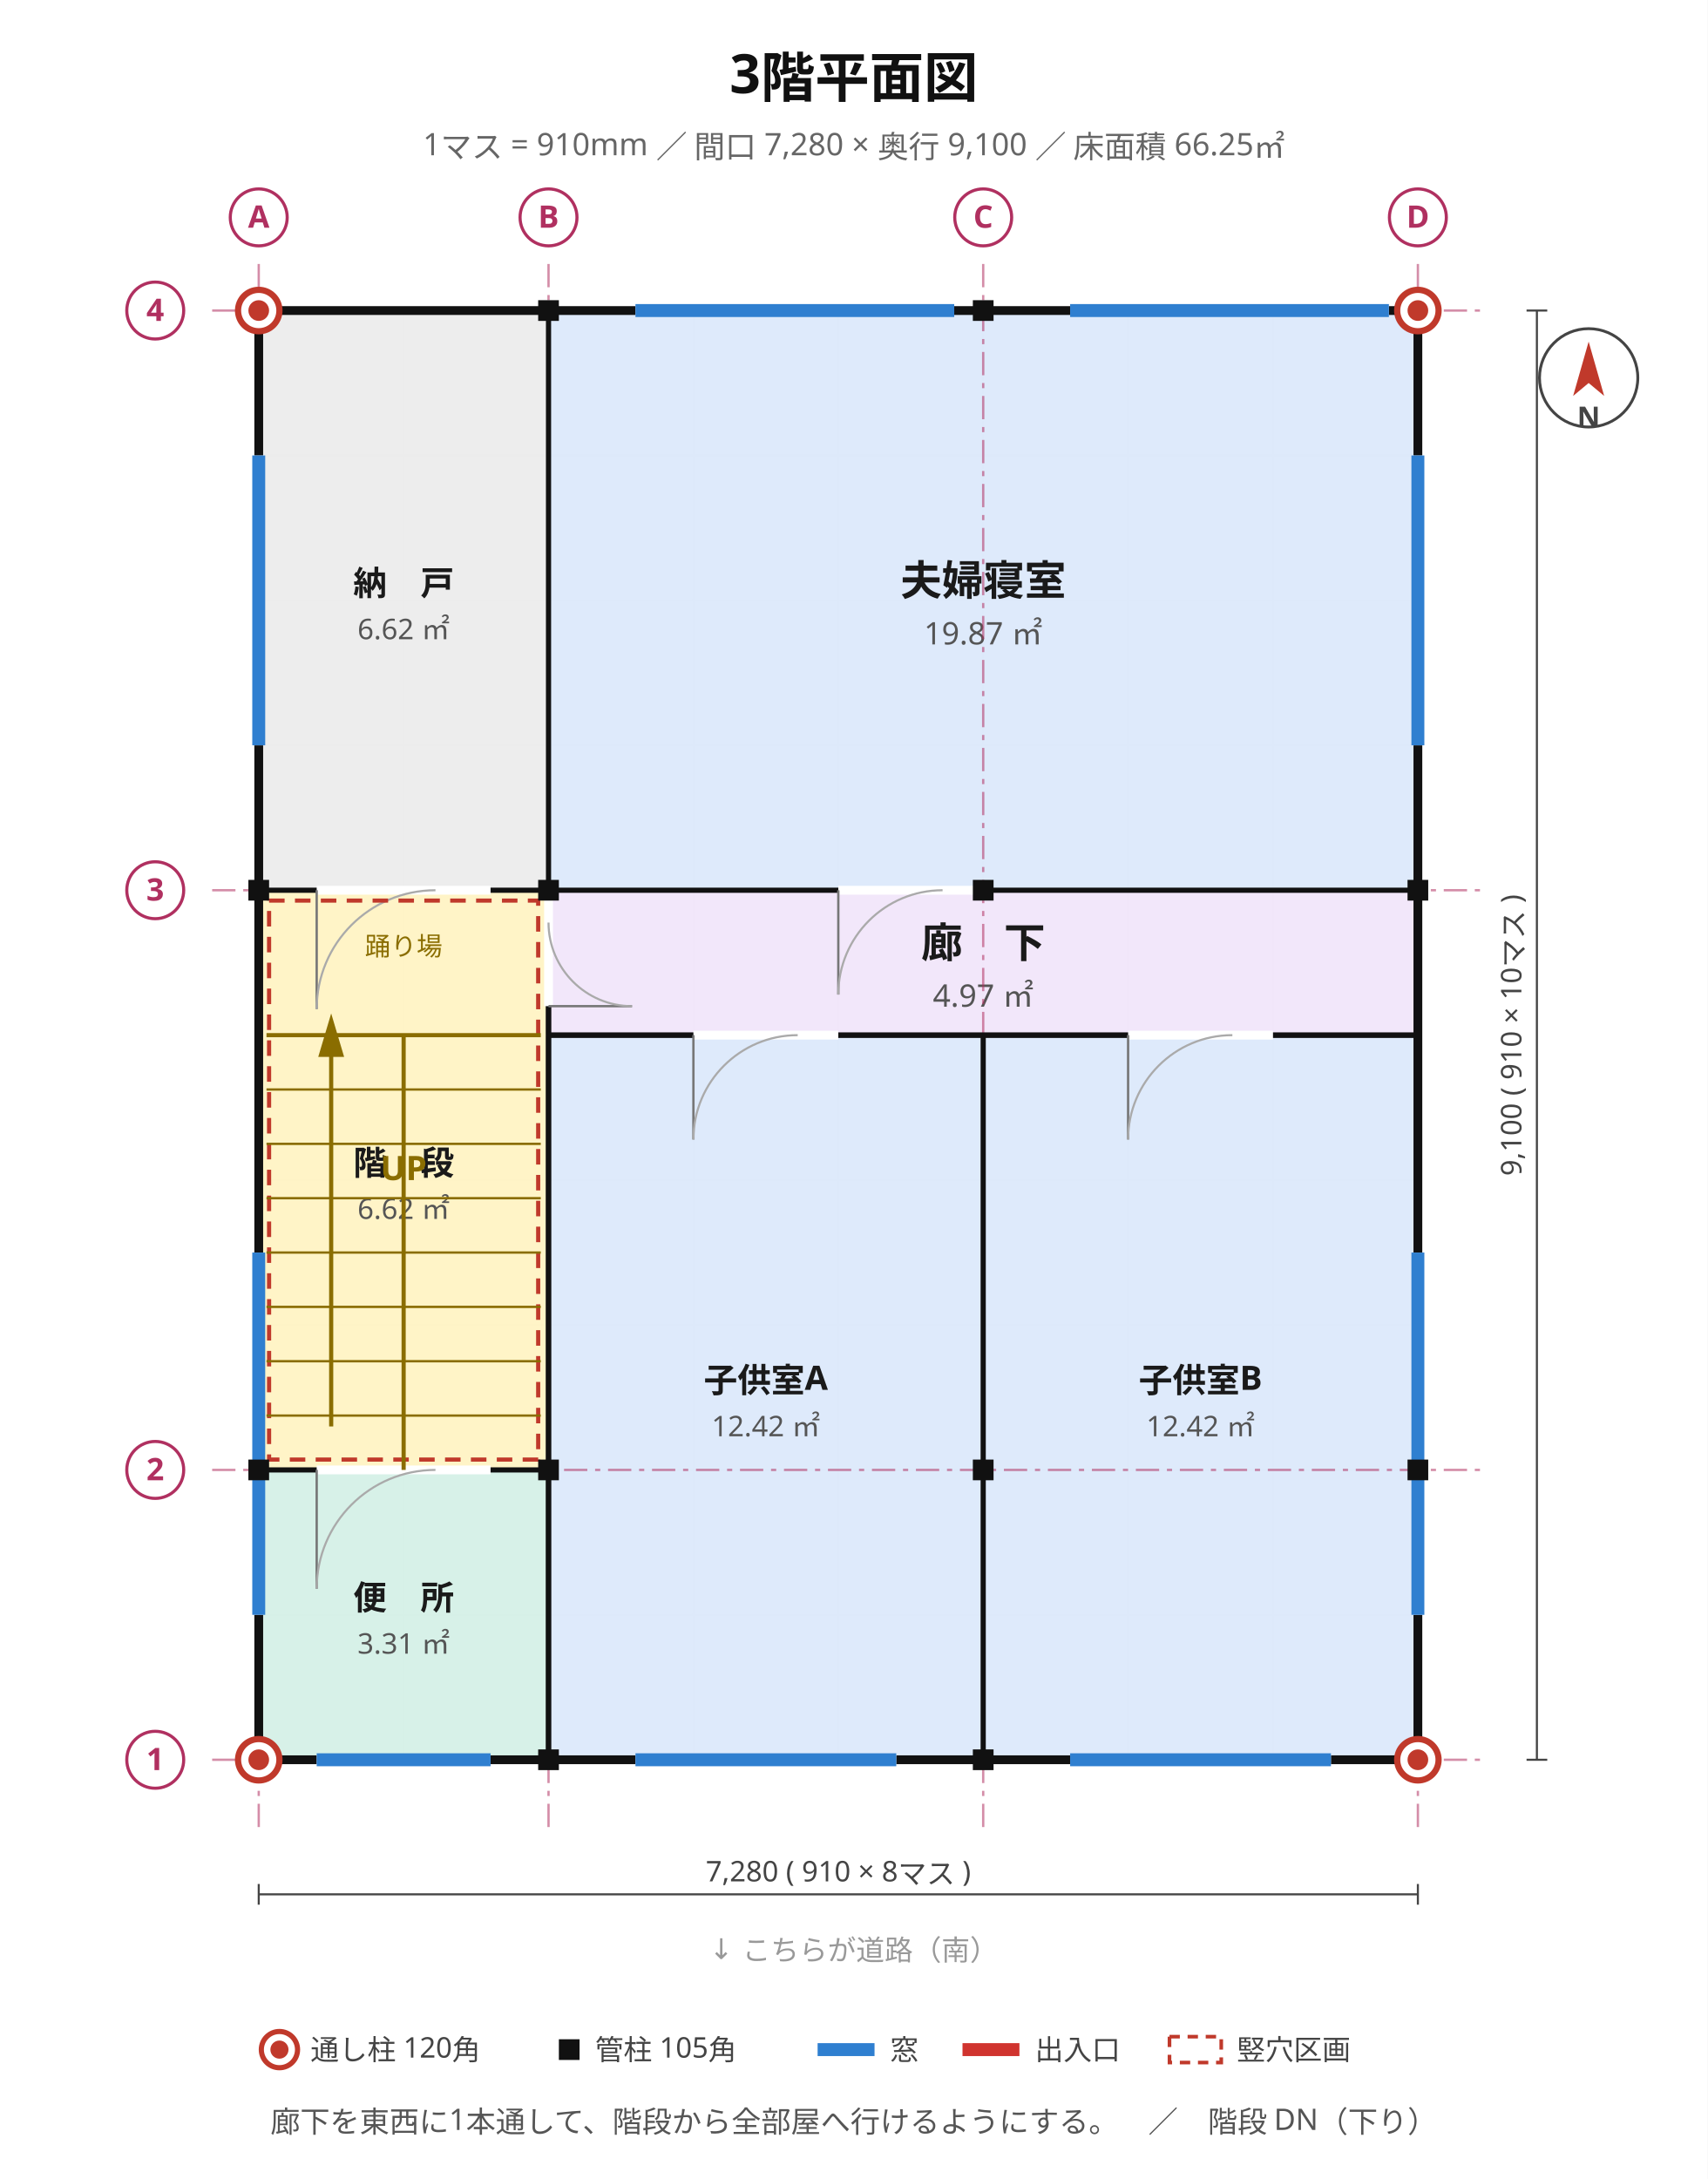
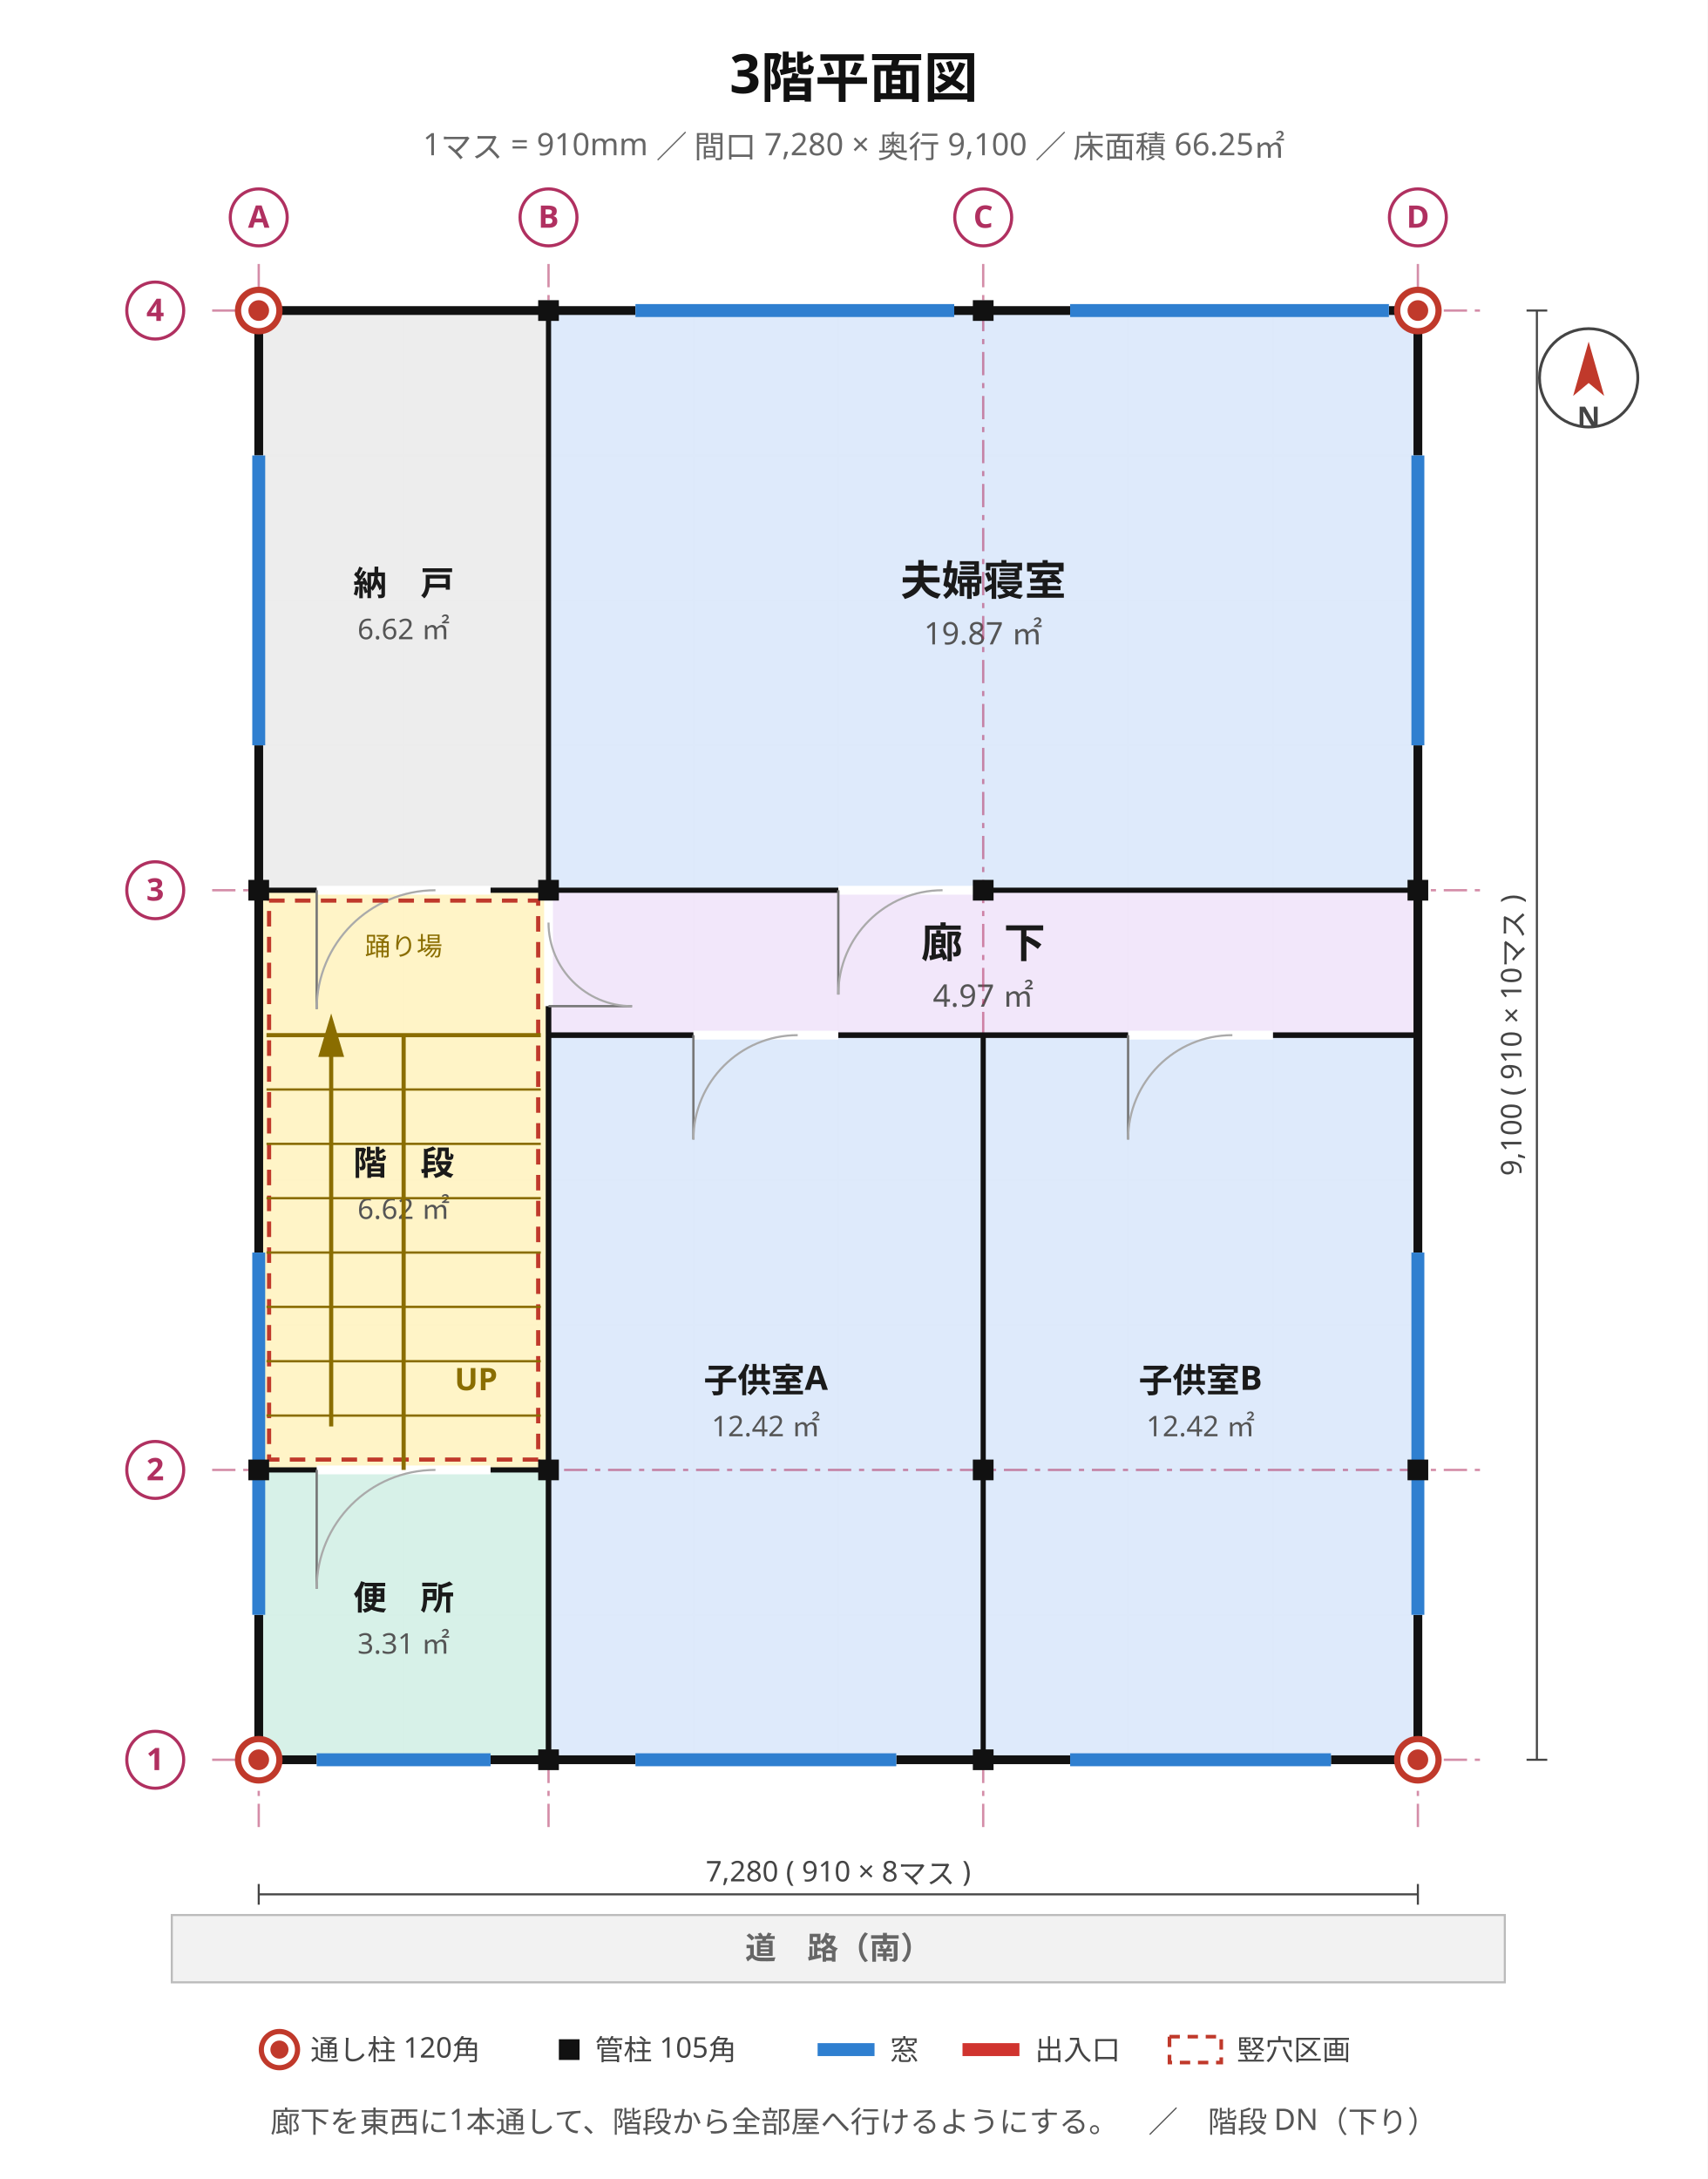
<svg xmlns="http://www.w3.org/2000/svg" viewBox="0 0 660 842" width="660" height="842" font-family="'Hiragino Sans','Hiragino Kaku Gothic ProN','Noto Sans JP','Yu Gothic',Meiryo,'IPAGothic',sans-serif">
  <rect width="660" height="842" fill="#ffffff" />
  <text x="330" y="36" font-size="21" text-anchor="middle" fill="#111" font-weight="700" font-family="'Hiragino Sans','Hiragino Kaku Gothic ProN','Noto Sans JP','Yu Gothic',Meiryo,'IPAGothic',sans-serif">3階平面図</text>
  <text x="330" y="60" font-size="12" text-anchor="middle" fill="#666" font-weight="400" font-family="'Hiragino Sans','Hiragino Kaku Gothic ProN','Noto Sans JP','Yu Gothic',Meiryo,'IPAGothic',sans-serif">1マス = 910mm ／ 間口 7,280 × 奥行 9,100 ／ 床面積 66.25㎡</text>
  <line x1="100" y1="120" x2="100" y2="680" stroke="#e8e8e8" stroke-width="0.7" />
  <line x1="156" y1="120" x2="156" y2="680" stroke="#e8e8e8" stroke-width="0.7" />
  <line x1="212" y1="120" x2="212" y2="680" stroke="#e8e8e8" stroke-width="0.7" />
  <line x1="268" y1="120" x2="268" y2="680" stroke="#e8e8e8" stroke-width="0.7" />
  <line x1="324" y1="120" x2="324" y2="680" stroke="#e8e8e8" stroke-width="0.7" />
  <line x1="380" y1="120" x2="380" y2="680" stroke="#e8e8e8" stroke-width="0.7" />
  <line x1="436" y1="120" x2="436" y2="680" stroke="#e8e8e8" stroke-width="0.7" />
  <line x1="492" y1="120" x2="492" y2="680" stroke="#e8e8e8" stroke-width="0.7" />
  <line x1="548" y1="120" x2="548" y2="680" stroke="#e8e8e8" stroke-width="0.7" />
  <line x1="100" y1="680" x2="548" y2="680" stroke="#e8e8e8" stroke-width="0.7" />
  <line x1="100" y1="624" x2="548" y2="624" stroke="#e8e8e8" stroke-width="0.7" />
  <line x1="100" y1="568" x2="548" y2="568" stroke="#e8e8e8" stroke-width="0.7" />
  <line x1="100" y1="512" x2="548" y2="512" stroke="#e8e8e8" stroke-width="0.7" />
  <line x1="100" y1="456" x2="548" y2="456" stroke="#e8e8e8" stroke-width="0.7" />
  <line x1="100" y1="400" x2="548" y2="400" stroke="#e8e8e8" stroke-width="0.7" />
  <line x1="100" y1="344" x2="548" y2="344" stroke="#e8e8e8" stroke-width="0.7" />
  <line x1="100" y1="288" x2="548" y2="288" stroke="#e8e8e8" stroke-width="0.7" />
  <line x1="100" y1="232" x2="548" y2="232" stroke="#e8e8e8" stroke-width="0.7" />
  <line x1="100" y1="176" x2="548" y2="176" stroke="#e8e8e8" stroke-width="0.7" />
  <line x1="100" y1="120" x2="548" y2="120" stroke="#e8e8e8" stroke-width="0.7" />
  <rect x="100" y="568" width="112" height="112" fill="#d5f0e7" stroke="#2f9077" stroke-width="1.2" opacity="0.95" />
  <text x="156" y="622" font-size="13" text-anchor="middle" fill="#1a1a1a" font-weight="700" font-family="'Hiragino Sans','Hiragino Kaku Gothic ProN','Noto Sans JP','Yu Gothic',Meiryo,'IPAGothic',sans-serif">便　所</text>
  <text x="156" y="639" font-size="11" text-anchor="middle" fill="#555" font-weight="400" font-family="'Hiragino Sans','Hiragino Kaku Gothic ProN','Noto Sans JP','Yu Gothic',Meiryo,'IPAGothic',sans-serif">3.31 ㎡</text>
  <rect x="100" y="344" width="112" height="224" fill="#fff3c4" stroke="#bb9508" stroke-width="1.2" opacity="0.95" />
  <text x="156" y="454" font-size="13" text-anchor="middle" fill="#1a1a1a" font-weight="700" font-family="'Hiragino Sans','Hiragino Kaku Gothic ProN','Noto Sans JP','Yu Gothic',Meiryo,'IPAGothic',sans-serif">階　段</text>
  <text x="156" y="471" font-size="11" text-anchor="middle" fill="#555" font-weight="400" font-family="'Hiragino Sans','Hiragino Kaku Gothic ProN','Noto Sans JP','Yu Gothic',Meiryo,'IPAGothic',sans-serif">6.62 ㎡</text>
  <rect x="100" y="120" width="112" height="224" fill="#ececec" stroke="#8a8a8a" stroke-width="1.2" opacity="0.95" />
  <text x="156" y="230" font-size="13" text-anchor="middle" fill="#1a1a1a" font-weight="700" font-family="'Hiragino Sans','Hiragino Kaku Gothic ProN','Noto Sans JP','Yu Gothic',Meiryo,'IPAGothic',sans-serif">納　戸</text>
  <text x="156" y="247" font-size="11" text-anchor="middle" fill="#555" font-weight="400" font-family="'Hiragino Sans','Hiragino Kaku Gothic ProN','Noto Sans JP','Yu Gothic',Meiryo,'IPAGothic',sans-serif">6.62 ㎡</text>
  <rect x="212" y="400" width="168" height="280" fill="#dce9fb" stroke="#4a76b8" stroke-width="1.2" opacity="0.95" />
  <text x="296" y="538" font-size="13" text-anchor="middle" fill="#1a1a1a" font-weight="700" font-family="'Hiragino Sans','Hiragino Kaku Gothic ProN','Noto Sans JP','Yu Gothic',Meiryo,'IPAGothic',sans-serif">子供室A</text>
  <text x="296" y="555" font-size="11" text-anchor="middle" fill="#555" font-weight="400" font-family="'Hiragino Sans','Hiragino Kaku Gothic ProN','Noto Sans JP','Yu Gothic',Meiryo,'IPAGothic',sans-serif">12.42 ㎡</text>
  <rect x="380" y="400" width="168" height="280" fill="#dce9fb" stroke="#4a76b8" stroke-width="1.2" opacity="0.95" />
  <text x="464" y="538" font-size="13" text-anchor="middle" fill="#1a1a1a" font-weight="700" font-family="'Hiragino Sans','Hiragino Kaku Gothic ProN','Noto Sans JP','Yu Gothic',Meiryo,'IPAGothic',sans-serif">子供室B</text>
  <text x="464" y="555" font-size="11" text-anchor="middle" fill="#555" font-weight="400" font-family="'Hiragino Sans','Hiragino Kaku Gothic ProN','Noto Sans JP','Yu Gothic',Meiryo,'IPAGothic',sans-serif">12.42 ㎡</text>
  <rect x="212" y="344" width="336" height="56" fill="#f1e6fa" stroke="#8b62b5" stroke-width="1.2" opacity="0.95" />
  <text x="380" y="370" font-size="16" text-anchor="middle" fill="#1a1a1a" font-weight="700" font-family="'Hiragino Sans','Hiragino Kaku Gothic ProN','Noto Sans JP','Yu Gothic',Meiryo,'IPAGothic',sans-serif">廊　下</text>
  <text x="380" y="389" font-size="12" text-anchor="middle" fill="#555" font-weight="400" font-family="'Hiragino Sans','Hiragino Kaku Gothic ProN','Noto Sans JP','Yu Gothic',Meiryo,'IPAGothic',sans-serif">4.97 ㎡</text>
  <rect x="212" y="120" width="336" height="224" fill="#dce9fb" stroke="#4a76b8" stroke-width="1.2" opacity="0.95" />
  <text x="380" y="230" font-size="16" text-anchor="middle" fill="#1a1a1a" font-weight="700" font-family="'Hiragino Sans','Hiragino Kaku Gothic ProN','Noto Sans JP','Yu Gothic',Meiryo,'IPAGothic',sans-serif">夫婦寝室</text>
  <text x="380" y="249" font-size="12" text-anchor="middle" fill="#555" font-weight="400" font-family="'Hiragino Sans','Hiragino Kaku Gothic ProN','Noto Sans JP','Yu Gothic',Meiryo,'IPAGothic',sans-serif">19.87 ㎡</text>
  <line x1="100" y1="102" x2="100" y2="706" stroke="#b03060" stroke-width="0.9" stroke-dasharray="9 3 2 3" opacity="0.55" />
  <line x1="212" y1="102" x2="212" y2="706" stroke="#b03060" stroke-width="0.9" stroke-dasharray="9 3 2 3" opacity="0.55" />
  <line x1="380" y1="102" x2="380" y2="706" stroke="#b03060" stroke-width="0.9" stroke-dasharray="9 3 2 3" opacity="0.55" />
  <line x1="548" y1="102" x2="548" y2="706" stroke="#b03060" stroke-width="0.9" stroke-dasharray="9 3 2 3" opacity="0.55" />
  <line x1="82" y1="680" x2="574" y2="680" stroke="#b03060" stroke-width="0.9" stroke-dasharray="9 3 2 3" opacity="0.55" />
  <line x1="82" y1="568" x2="574" y2="568" stroke="#b03060" stroke-width="0.9" stroke-dasharray="9 3 2 3" opacity="0.55" />
  <line x1="82" y1="344" x2="574" y2="344" stroke="#b03060" stroke-width="0.9" stroke-dasharray="9 3 2 3" opacity="0.55" />
  <line x1="82" y1="120" x2="574" y2="120" stroke="#b03060" stroke-width="0.9" stroke-dasharray="9 3 2 3" opacity="0.55" />
  <rect x="100" y="120" width="448" height="560" stroke="#111" stroke-width="3.4" fill="none" />
  <line x1="245.6" y1="680" x2="346.4" y2="680" stroke="#ffffff" stroke-width="4.2" />
  <line x1="245.6" y1="680" x2="346.4" y2="680" stroke="#2f7fd0" stroke-width="5.0" />
  <line x1="413.6" y1="680" x2="514.4" y2="680" stroke="#ffffff" stroke-width="4.2" />
  <line x1="413.6" y1="680" x2="514.4" y2="680" stroke="#2f7fd0" stroke-width="5.0" />
  <line x1="122.4" y1="680" x2="189.6" y2="680" stroke="#ffffff" stroke-width="4.2" />
  <line x1="122.4" y1="680" x2="189.6" y2="680" stroke="#2f7fd0" stroke-width="5.0" />
  <line x1="548" y1="624" x2="548" y2="484" stroke="#ffffff" stroke-width="4.2" />
  <line x1="548" y1="624" x2="548" y2="484" stroke="#2f7fd0" stroke-width="5.0" />
  <line x1="548" y1="288" x2="548" y2="176" stroke="#ffffff" stroke-width="4.2" />
  <line x1="548" y1="288" x2="548" y2="176" stroke="#2f7fd0" stroke-width="5.0" />
  <line x1="245.6" y1="120" x2="368.8" y2="120" stroke="#ffffff" stroke-width="4.2" />
  <line x1="245.6" y1="120" x2="368.8" y2="120" stroke="#2f7fd0" stroke-width="5.0" />
  <line x1="413.6" y1="120" x2="536.8" y2="120" stroke="#ffffff" stroke-width="4.2" />
  <line x1="413.6" y1="120" x2="536.8" y2="120" stroke="#2f7fd0" stroke-width="5.0" />
  <line x1="100" y1="624" x2="100" y2="484" stroke="#ffffff" stroke-width="4.2" />
  <line x1="100" y1="624" x2="100" y2="484" stroke="#2f7fd0" stroke-width="5.0" />
  <line x1="100" y1="288" x2="100" y2="176" stroke="#ffffff" stroke-width="4.2" />
  <line x1="100" y1="288" x2="100" y2="176" stroke="#2f7fd0" stroke-width="5.0" />
+   <line x1="212" y1="400" x2="212" y2="344" stroke="#111" stroke-width="2.0" />
+   <line x1="212" y1="344" x2="212" y2="120" stroke="#111" stroke-width="2.0" />
  <line x1="212" y1="400" x2="548" y2="400" stroke="#111" stroke-width="2.0" />
  <line x1="212" y1="400" x2="380" y2="400" stroke="#111" stroke-width="2.0" />
+   <line x1="380" y1="680" x2="380" y2="400" stroke="#111" stroke-width="2.0" />
  <line x1="100" y1="568" x2="212" y2="568" stroke="#111" stroke-width="2.0" />
-   <line x1="212" y1="344" x2="548" y2="344" stroke="#111" stroke-width="2.0" />
-   <line x1="212" y1="400" x2="212" y2="344" stroke="#111" stroke-width="2.0" />
-   <line x1="212" y1="344" x2="212" y2="120" stroke="#111" stroke-width="2.0" />
  <line x1="212" y1="568" x2="212" y2="344" stroke="#111" stroke-width="2.0" />
-   <line x1="380" y1="400" x2="548" y2="400" stroke="#111" stroke-width="2.0" />
-   <line x1="380" y1="680" x2="380" y2="400" stroke="#111" stroke-width="2.0" />
-   <line x1="100" y1="344" x2="212" y2="344" stroke="#111" stroke-width="2.0" />
  <line x1="212" y1="680" x2="212" y2="568" stroke="#111" stroke-width="2.0" />
  <line x1="212" y1="680" x2="212" y2="400" stroke="#111" stroke-width="2.0" />
+   <line x1="100" y1="344" x2="212" y2="344" stroke="#111" stroke-width="2.0" />
+   <line x1="380" y1="400" x2="548" y2="400" stroke="#111" stroke-width="2.0" />
+   <line x1="212" y1="344" x2="548" y2="344" stroke="#111" stroke-width="2.0" />
  <line x1="122.4" y1="568" x2="189.6" y2="568" stroke="#ffffff" stroke-width="3.4" />
  <line x1="122.4" y1="568" x2="122.4" y2="613.92" stroke="#777" stroke-width="0.9" />
  <path d="M 122.4 613.9 A 45.9 45.9 0 0 1 168.3 568.0" stroke="#aaa" stroke-width="0.8" fill="none" />
  <line x1="212" y1="388.8" x2="212" y2="344" stroke="#ffffff" stroke-width="3.4" />
  <line x1="212" y1="388.8" x2="244.26" y2="388.8" stroke="#777" stroke-width="0.9" />
  <path d="M 244.3 388.8 A 32.3 32.3 0 0 1 212.0 356.5" stroke="#aaa" stroke-width="0.8" fill="none" />
  <line x1="122.4" y1="344" x2="189.6" y2="344" stroke="#ffffff" stroke-width="3.4" />
  <line x1="122.4" y1="344" x2="122.4" y2="389.92" stroke="#777" stroke-width="0.9" />
  <path d="M 122.4 389.9 A 45.9 45.9 0 0 1 168.3 344.0" stroke="#aaa" stroke-width="0.8" fill="none" />
  <line x1="268" y1="400" x2="324" y2="400" stroke="#ffffff" stroke-width="3.4" />
  <line x1="268" y1="400" x2="268" y2="440.32" stroke="#777" stroke-width="0.9" />
  <path d="M 268.0 440.3 A 40.3 40.3 0 0 1 308.3 400.0" stroke="#aaa" stroke-width="0.8" fill="none" />
  <line x1="436" y1="400" x2="492" y2="400" stroke="#ffffff" stroke-width="3.4" />
  <line x1="436" y1="400" x2="436" y2="440.32" stroke="#777" stroke-width="0.9" />
  <path d="M 436.0 440.3 A 40.3 40.3 0 0 1 476.3 400.0" stroke="#aaa" stroke-width="0.8" fill="none" />
  <line x1="324" y1="344" x2="380" y2="344" stroke="#ffffff" stroke-width="3.4" />
  <line x1="324" y1="344" x2="324" y2="384.32" stroke="#777" stroke-width="0.9" />
  <path d="M 324.0 384.3 A 40.3 40.3 0 0 1 364.3 344.0" stroke="#aaa" stroke-width="0.8" fill="none" />
  <rect x="104" y="348" width="104" height="216" fill="none" stroke="#c0392b" stroke-width="1.6" stroke-dasharray="6 4" />
  <line x1="156" y1="568" x2="156" y2="400" stroke="#8a6d00" stroke-width="1.6" />
  <line x1="103" y1="547" x2="156" y2="547" stroke="#8a6d00" stroke-width="0.9" />
  <line x1="156" y1="547" x2="209" y2="547" stroke="#8a6d00" stroke-width="0.9" />
  <line x1="103" y1="526" x2="156" y2="526" stroke="#8a6d00" stroke-width="0.9" />
  <line x1="156" y1="526" x2="209" y2="526" stroke="#8a6d00" stroke-width="0.9" />
  <line x1="103" y1="505" x2="156" y2="505" stroke="#8a6d00" stroke-width="0.9" />
  <line x1="156" y1="505" x2="209" y2="505" stroke="#8a6d00" stroke-width="0.9" />
  <line x1="103" y1="484" x2="156" y2="484" stroke="#8a6d00" stroke-width="0.9" />
  <line x1="156" y1="484" x2="209" y2="484" stroke="#8a6d00" stroke-width="0.9" />
  <line x1="103" y1="463" x2="156" y2="463" stroke="#8a6d00" stroke-width="0.9" />
  <line x1="156" y1="463" x2="209" y2="463" stroke="#8a6d00" stroke-width="0.9" />
  <line x1="103" y1="442" x2="156" y2="442" stroke="#8a6d00" stroke-width="0.9" />
  <line x1="156" y1="442" x2="209" y2="442" stroke="#8a6d00" stroke-width="0.9" />
  <line x1="103" y1="421" x2="156" y2="421" stroke="#8a6d00" stroke-width="0.9" />
  <line x1="156" y1="421" x2="209" y2="421" stroke="#8a6d00" stroke-width="0.9" />
  <line x1="103" y1="400" x2="209" y2="400" stroke="#8a6d00" stroke-width="1.6" />
  <text x="156" y="369.2" font-size="10" text-anchor="middle" fill="#8a6d00" font-weight="400" font-family="'Hiragino Sans','Hiragino Kaku Gothic ProN','Noto Sans JP','Yu Gothic',Meiryo,'IPAGothic',sans-serif">踊り場</text>
  <line x1="128" y1="551.2" x2="128" y2="405.6" stroke="#8a6d00" stroke-width="1.6" />
  <polygon points="128,391.6 123,408.4 133,408.4" fill="#8a6d00" />
-   <text x="156" y="456" font-size="13" text-anchor="middle" fill="#8a6d00" font-weight="700" font-family="'Hiragino Sans','Hiragino Kaku Gothic ProN','Noto Sans JP','Yu Gothic',Meiryo,'IPAGothic',sans-serif">UP</text>
+   <text x="184" y="537.2" font-size="12" text-anchor="middle" fill="#8a6d00" font-weight="700" font-family="'Hiragino Sans','Hiragino Kaku Gothic ProN','Noto Sans JP','Yu Gothic',Meiryo,'IPAGothic',sans-serif">UP</text>
  <rect x="208" y="676" width="8" height="8" fill="#111" />
  <rect x="376" y="676" width="8" height="8" fill="#111" />
  <rect x="96" y="564" width="8" height="8" fill="#111" />
  <rect x="544" y="564" width="8" height="8" fill="#111" />
  <rect x="96" y="340" width="8" height="8" fill="#111" />
  <rect x="544" y="340" width="8" height="8" fill="#111" />
  <rect x="208" y="116" width="8" height="8" fill="#111" />
  <rect x="376" y="116" width="8" height="8" fill="#111" />
  <rect x="208" y="564" width="8" height="8" fill="#111" />
  <rect x="376" y="564" width="8" height="8" fill="#111" />
  <rect x="208" y="340" width="8" height="8" fill="#111" />
  <rect x="376" y="340" width="8" height="8" fill="#111" />
  <circle cx="100" cy="680" r="8" fill="#ffffff" stroke="#c0392b" stroke-width="2.4" />
  <circle cx="100" cy="680" r="4" fill="#c0392b" />
  <circle cx="548" cy="680" r="8" fill="#ffffff" stroke="#c0392b" stroke-width="2.4" />
  <circle cx="548" cy="680" r="4" fill="#c0392b" />
  <circle cx="100" cy="120" r="8" fill="#ffffff" stroke="#c0392b" stroke-width="2.4" />
  <circle cx="100" cy="120" r="4" fill="#c0392b" />
  <circle cx="548" cy="120" r="8" fill="#ffffff" stroke="#c0392b" stroke-width="2.4" />
  <circle cx="548" cy="120" r="4" fill="#c0392b" />
  <circle cx="100" cy="84" r="11" fill="#ffffff" stroke="#b03060" stroke-width="1.2" />
  <text x="100" y="88" font-size="12" text-anchor="middle" fill="#b03060" font-weight="700" font-family="'Hiragino Sans','Hiragino Kaku Gothic ProN','Noto Sans JP','Yu Gothic',Meiryo,'IPAGothic',sans-serif">A</text>
  <circle cx="212" cy="84" r="11" fill="#ffffff" stroke="#b03060" stroke-width="1.2" />
  <text x="212" y="88" font-size="12" text-anchor="middle" fill="#b03060" font-weight="700" font-family="'Hiragino Sans','Hiragino Kaku Gothic ProN','Noto Sans JP','Yu Gothic',Meiryo,'IPAGothic',sans-serif">B</text>
  <circle cx="380" cy="84" r="11" fill="#ffffff" stroke="#b03060" stroke-width="1.2" />
  <text x="380" y="88" font-size="12" text-anchor="middle" fill="#b03060" font-weight="700" font-family="'Hiragino Sans','Hiragino Kaku Gothic ProN','Noto Sans JP','Yu Gothic',Meiryo,'IPAGothic',sans-serif">C</text>
  <circle cx="548" cy="84" r="11" fill="#ffffff" stroke="#b03060" stroke-width="1.2" />
  <text x="548" y="88" font-size="12" text-anchor="middle" fill="#b03060" font-weight="700" font-family="'Hiragino Sans','Hiragino Kaku Gothic ProN','Noto Sans JP','Yu Gothic',Meiryo,'IPAGothic',sans-serif">D</text>
  <circle cx="60" cy="680" r="11" fill="#ffffff" stroke="#b03060" stroke-width="1.2" />
  <text x="60" y="684" font-size="12" text-anchor="middle" fill="#b03060" font-weight="700" font-family="'Hiragino Sans','Hiragino Kaku Gothic ProN','Noto Sans JP','Yu Gothic',Meiryo,'IPAGothic',sans-serif">1</text>
  <circle cx="60" cy="568" r="11" fill="#ffffff" stroke="#b03060" stroke-width="1.2" />
  <text x="60" y="572" font-size="12" text-anchor="middle" fill="#b03060" font-weight="700" font-family="'Hiragino Sans','Hiragino Kaku Gothic ProN','Noto Sans JP','Yu Gothic',Meiryo,'IPAGothic',sans-serif">2</text>
  <circle cx="60" cy="344" r="11" fill="#ffffff" stroke="#b03060" stroke-width="1.2" />
  <text x="60" y="348" font-size="12" text-anchor="middle" fill="#b03060" font-weight="700" font-family="'Hiragino Sans','Hiragino Kaku Gothic ProN','Noto Sans JP','Yu Gothic',Meiryo,'IPAGothic',sans-serif">3</text>
  <circle cx="60" cy="120" r="11" fill="#ffffff" stroke="#b03060" stroke-width="1.2" />
  <text x="60" y="124" font-size="12" text-anchor="middle" fill="#b03060" font-weight="700" font-family="'Hiragino Sans','Hiragino Kaku Gothic ProN','Noto Sans JP','Yu Gothic',Meiryo,'IPAGothic',sans-serif">4</text>
  <line x1="100" y1="732" x2="548" y2="732" stroke="#444" stroke-width="0.8" />
  <line x1="100" y1="728" x2="100" y2="736" stroke="#444" stroke-width="0.8" />
  <line x1="548" y1="728" x2="548" y2="736" stroke="#444" stroke-width="0.8" />
  <text x="324" y="727" font-size="11" text-anchor="middle" fill="#444" font-weight="400" font-family="'Hiragino Sans','Hiragino Kaku Gothic ProN','Noto Sans JP','Yu Gothic',Meiryo,'IPAGothic',sans-serif">7,280  ( 910 × 8マス )</text>
  <line x1="594" y1="680" x2="594" y2="120" stroke="#444" stroke-width="0.8" />
  <line x1="590" y1="680" x2="598" y2="680" stroke="#444" stroke-width="0.8" />
  <line x1="590" y1="120" x2="598" y2="120" stroke="#444" stroke-width="0.8" />
  <g transform="translate(588,400) rotate(-90)">
    <text x="0" y="0" font-size="11" text-anchor="middle" fill="#444" font-weight="400" font-family="'Hiragino Sans','Hiragino Kaku Gothic ProN','Noto Sans JP','Yu Gothic',Meiryo,'IPAGothic',sans-serif">9,100  ( 910 × 10マス )</text>
  </g>
  <circle cx="614" cy="146" r="19" fill="#ffffff" stroke="#444" stroke-width="1.1" />
  <polygon points="614,132 608,153 614,148 620,153" fill="#c0392b" />
  <text x="614" y="165" font-size="11" text-anchor="middle" fill="#444" font-weight="700" font-family="'Hiragino Sans','Hiragino Kaku Gothic ProN','Noto Sans JP','Yu Gothic',Meiryo,'IPAGothic',sans-serif">N</text>
-   <text x="330" y="757" font-size="11" text-anchor="middle" fill="#999" font-weight="400" font-family="'Hiragino Sans','Hiragino Kaku Gothic ProN','Noto Sans JP','Yu Gothic',Meiryo,'IPAGothic',sans-serif">↓ こちらが道路（南）</text>
+   <rect x="66.4" y="740" width="515.2" height="26" fill="#f2f2f2" stroke="#bbb" stroke-width="0.8" />
+   <text x="324" y="757" font-size="12" text-anchor="middle" fill="#666" font-weight="700" font-family="'Hiragino Sans','Hiragino Kaku Gothic ProN','Noto Sans JP','Yu Gothic',Meiryo,'IPAGothic',sans-serif">道　路（南）</text>
  <circle cx="108" cy="792" r="7" fill="#ffffff" stroke="#c0392b" stroke-width="2.0" />
  <circle cx="108" cy="792" r="3.5" fill="#c0392b" />
  <text x="120" y="796" font-size="11" text-anchor="start" fill="#444" font-weight="400" font-family="'Hiragino Sans','Hiragino Kaku Gothic ProN','Noto Sans JP','Yu Gothic',Meiryo,'IPAGothic',sans-serif">通し柱 120角</text>
  <rect x="216" y="788" width="8" height="8" fill="#111" />
  <text x="230" y="796" font-size="11" text-anchor="start" fill="#444" font-weight="400" font-family="'Hiragino Sans','Hiragino Kaku Gothic ProN','Noto Sans JP','Yu Gothic',Meiryo,'IPAGothic',sans-serif">管柱 105角</text>
  <line x1="316" y1="792" x2="338" y2="792" stroke="#2f7fd0" stroke-width="5" />
  <text x="344" y="796" font-size="11" text-anchor="start" fill="#444" font-weight="400" font-family="'Hiragino Sans','Hiragino Kaku Gothic ProN','Noto Sans JP','Yu Gothic',Meiryo,'IPAGothic',sans-serif">窓</text>
  <line x1="372" y1="792" x2="394" y2="792" stroke="#d0342f" stroke-width="5" />
  <text x="400" y="796" font-size="11" text-anchor="start" fill="#444" font-weight="400" font-family="'Hiragino Sans','Hiragino Kaku Gothic ProN','Noto Sans JP','Yu Gothic',Meiryo,'IPAGothic',sans-serif">出入口</text>
  <rect x="452" y="787" width="20" height="10" fill="none" stroke="#c0392b" stroke-width="1.4" stroke-dasharray="4 3" />
  <text x="478" y="796" font-size="11" text-anchor="start" fill="#444" font-weight="400" font-family="'Hiragino Sans','Hiragino Kaku Gothic ProN','Noto Sans JP','Yu Gothic',Meiryo,'IPAGothic',sans-serif">竪穴区画</text>
  <text x="330" y="824" font-size="11.5" text-anchor="middle" fill="#555" font-weight="400" font-family="'Hiragino Sans','Hiragino Kaku Gothic ProN','Noto Sans JP','Yu Gothic',Meiryo,'IPAGothic',sans-serif">廊下を東西に1本通して、階段から全部屋へ行けるようにする。　／　階段 DN（下り）</text>
</svg>
